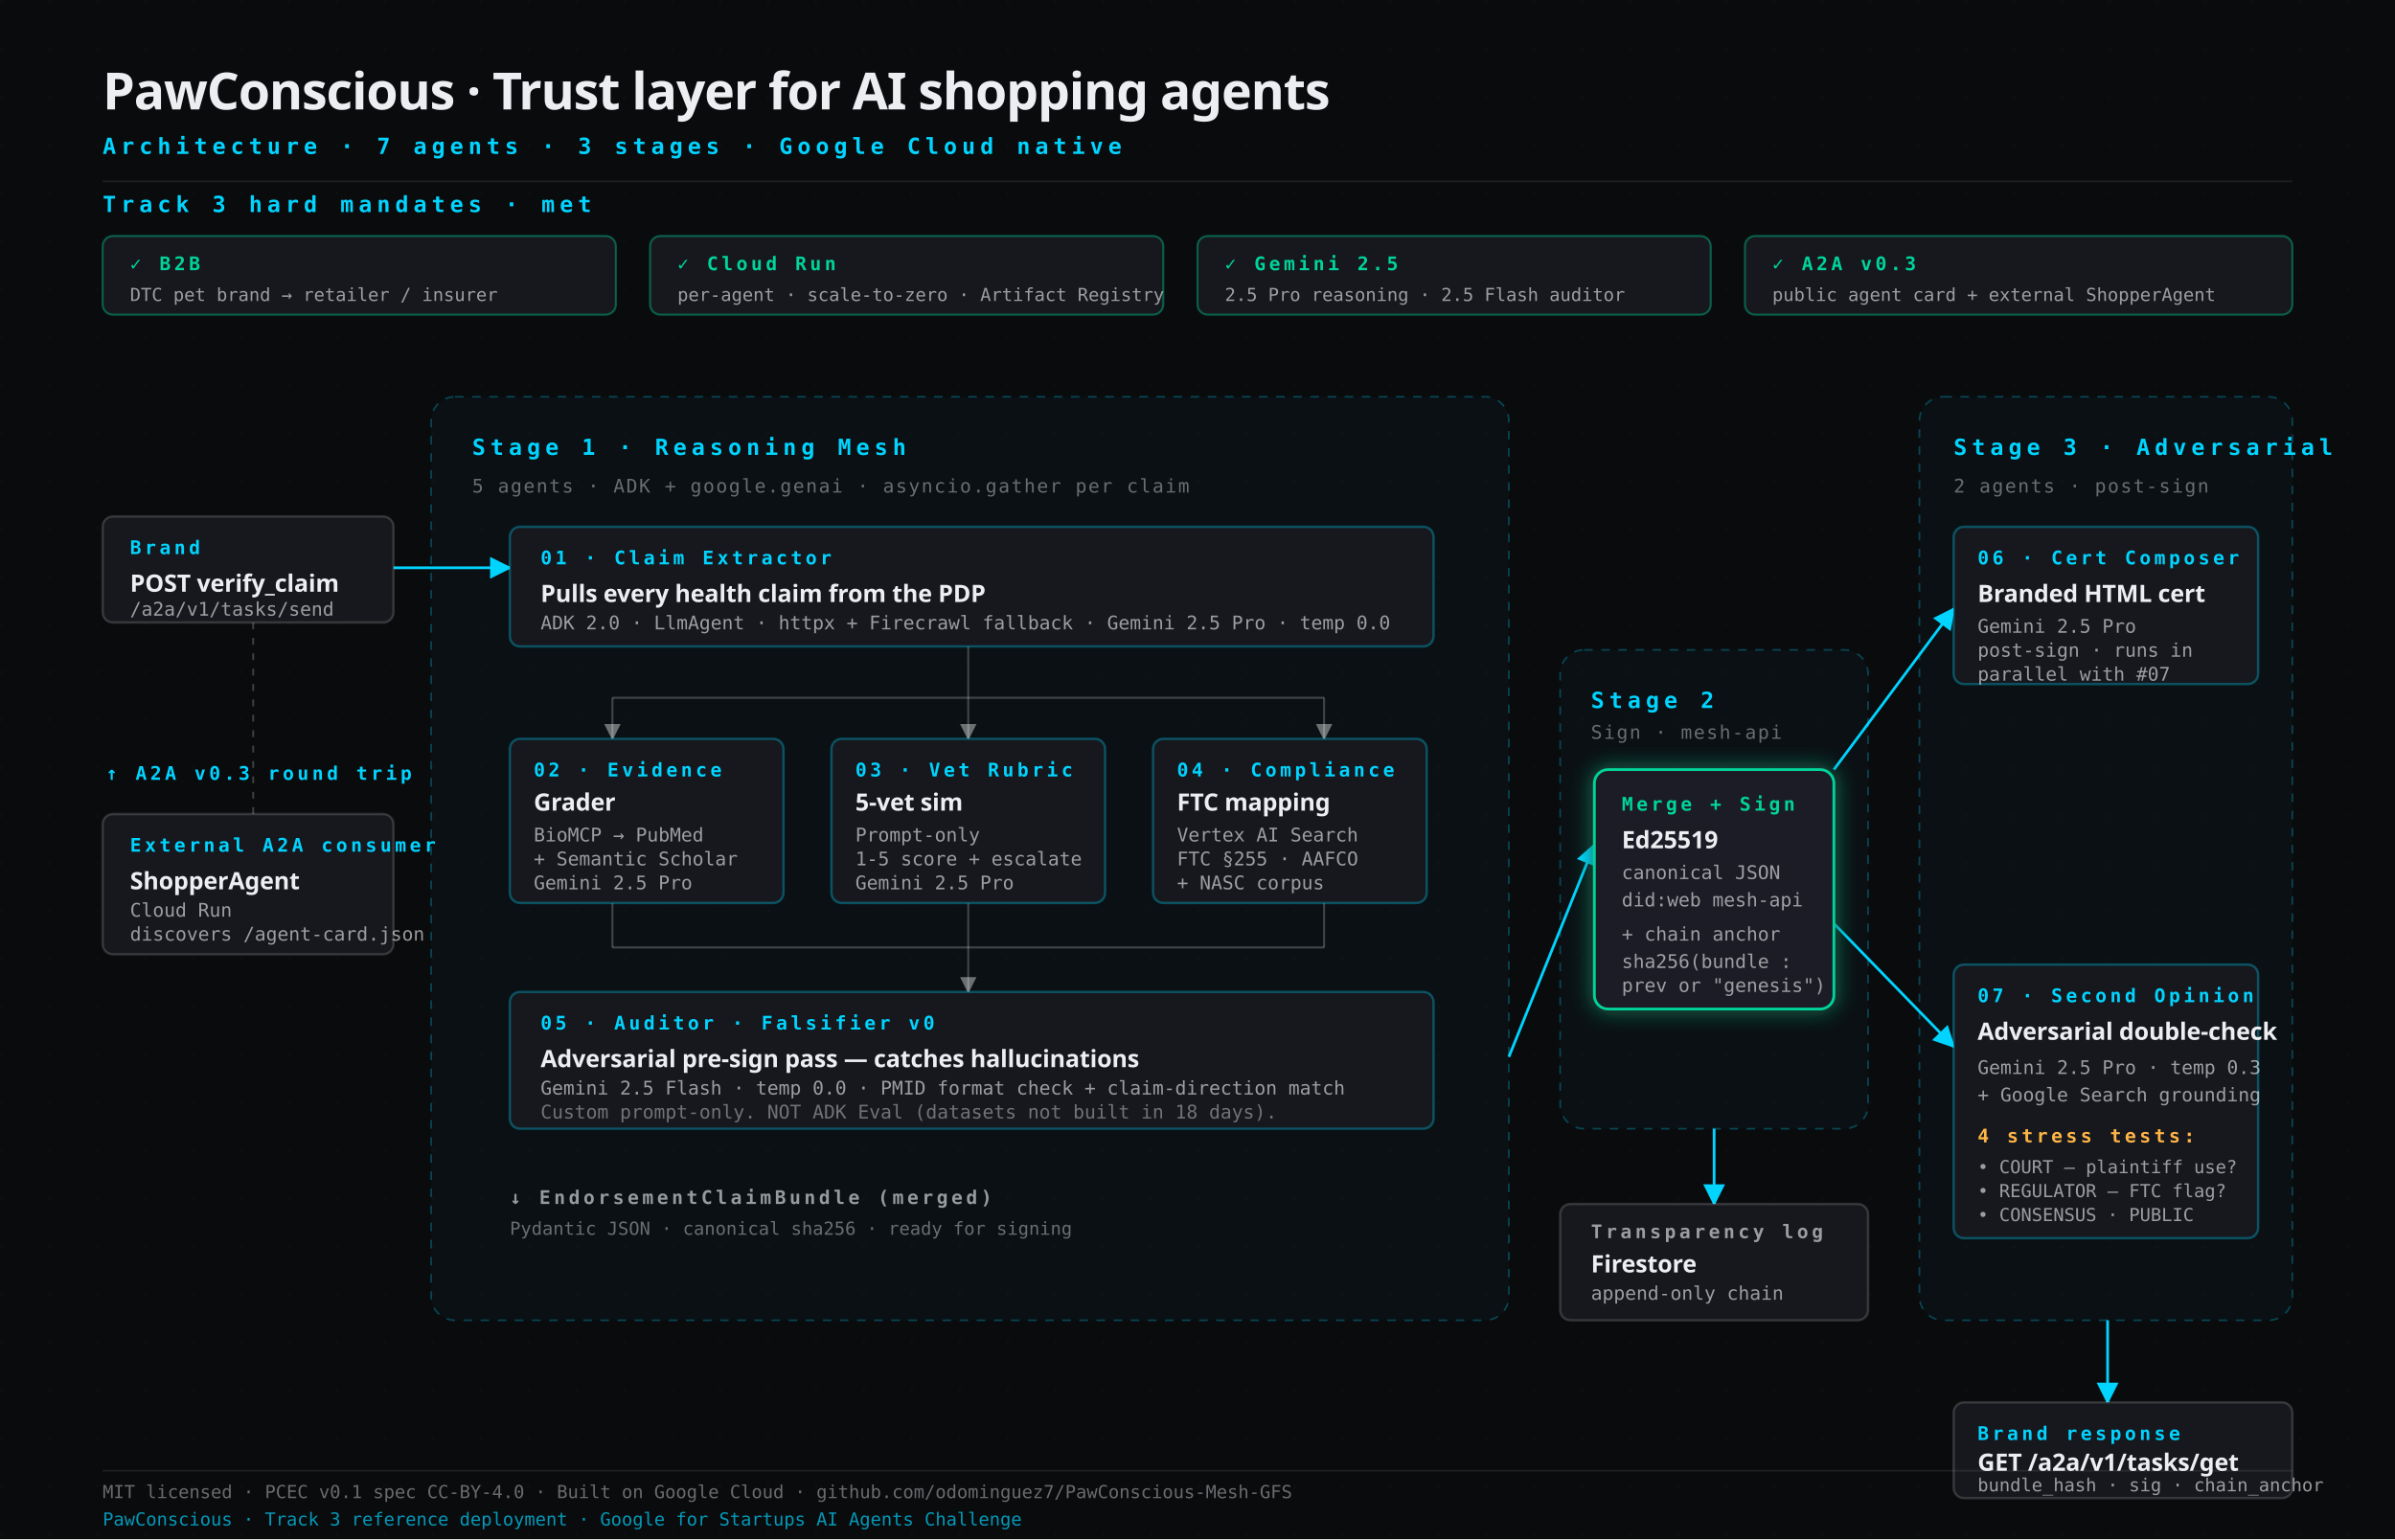
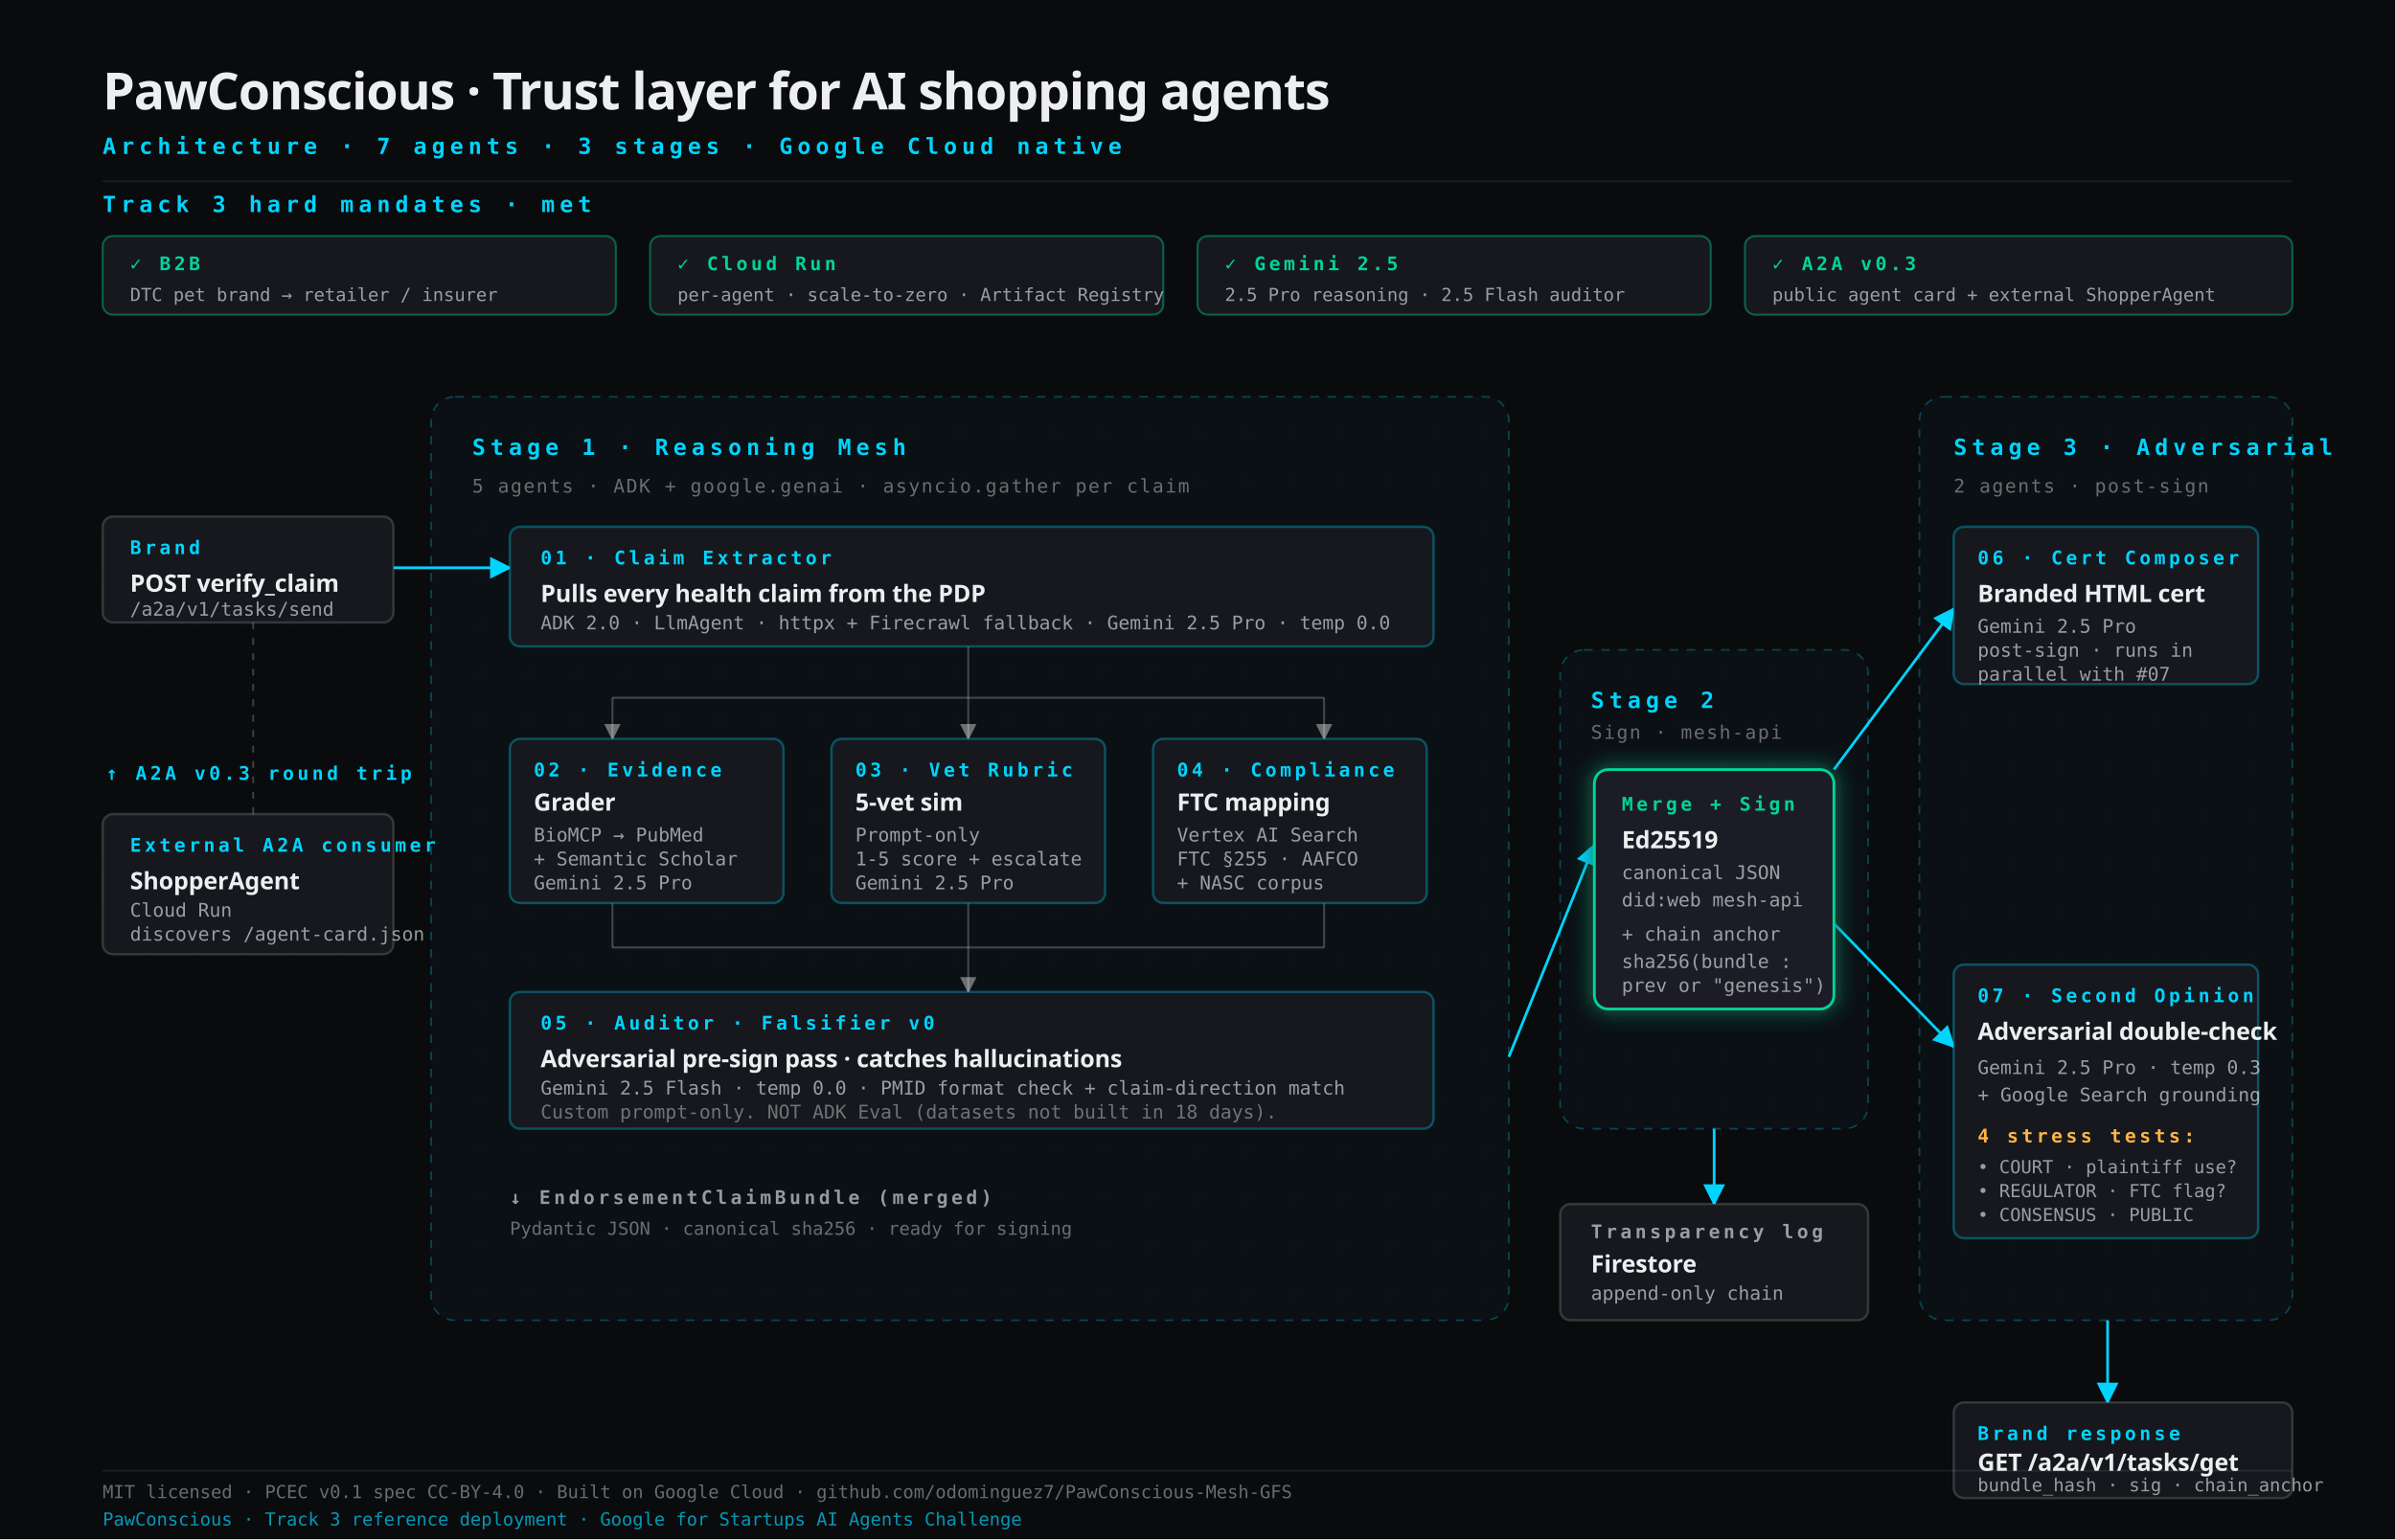
<svg xmlns="http://www.w3.org/2000/svg" viewBox="0 0 1400 900" preserveAspectRatio="xMidYMid meet" font-family="Geist, ui-sans-serif, system-ui, sans-serif" role="img" aria-label="PawConscious · 7-agent, 3-stage multi-agent system on Google Cloud (ADK + Gemini 2.5 + Cloud Run + A2A v0.3 + Vertex AI Search + Google Search grounding)">
  <defs>
    <style>
      .bg          { fill: #0A0B0D; }
      .panel       { fill: #16181D; }
      .panel-2     { fill: #1C1F25; }
      .ink         { fill: #EDEEF1; }
      .muted       { fill: rgba(237,238,241,0.62); }
      .dim         { fill: rgba(237,238,241,0.42); }
      .electric    { fill: #00D4FF; }
      .moss        { fill: #00D49B; }
      .warn        { fill: #FFB446; }
      .stage-fill  { fill: rgba(0,212,255,0.025); }
      .stage-stroke{ stroke: rgba(0,212,255,0.28); stroke-dasharray: 5 5; fill: none; }
      .display     { font-family: Geist, ui-sans-serif, system-ui, sans-serif; }
      .mono        { font-family: "JetBrains Mono", ui-monospace, monospace; }
      .h1          { font-size: 30px; font-weight: 600; letter-spacing: -0.02em; }
      .h2          { font-size: 13px; font-weight: 700; letter-spacing: 0.22em; text-transform: uppercase; }
      .stage-sub   { font-size: 11px; letter-spacing: 0.08em; }
      .lbl         { font-size: 11px; font-weight: 700; letter-spacing: 0.18em; text-transform: uppercase; }
      .ttl         { font-size: 14px; font-weight: 600; letter-spacing: -0.005em; }
      .meta        { font-size: 11px; }
      .meta-sm     { font-size: 10.5px; }
      .box         { fill: #16181D; stroke: rgba(255,255,255,0.16); stroke-width: 1.4; }
      .box-agent   { fill: #16181D; stroke: rgba(0,212,255,0.32); stroke-width: 1.4; }
      .box-sign    { fill: #1C1F25; stroke: #00D49B; stroke-width: 1.6; }
      .edge        { stroke: rgba(255,255,255,0.22); stroke-width: 1.2; fill: none; }
      .edge-flow   { stroke: #00D4FF; stroke-width: 1.6; fill: none; }
      .edge-dash   { stroke: rgba(255,255,255,0.22); stroke-width: 1.1; stroke-dasharray: 4 5; fill: none; }
    </style>
    <marker id="arr-mute" viewBox="0 0 10 10" refX="9" refY="5" markerWidth="8" markerHeight="8" orient="auto-start-reverse">
      <path d="M0,0 L10,5 L0,10 z" fill="rgba(255,255,255,0.4)" />
    </marker>
    <marker id="arr-flow" viewBox="0 0 10 10" refX="9" refY="5" markerWidth="8" markerHeight="8" orient="auto-start-reverse">
      <path d="M0,0 L10,5 L0,10 z" fill="#00D4FF" />
    </marker>
    <filter id="signing-glow" x="-50%" y="-50%" width="200%" height="200%">
      <feGaussianBlur stdDeviation="6" result="blur" />
      <feMerge>
        <feMergeNode in="blur" />
        <feMergeNode in="SourceGraphic" />
      </feMerge>
    </filter>
  </defs>
  <rect width="1400" height="900" class="bg" />
  <g opacity="0.5">
    <pattern id="dotgrid" x="0" y="0" width="28" height="28" patternUnits="userSpaceOnUse">
      <circle cx="1" cy="1" r="1" fill="rgba(255,255,255,0.025)" />
    </pattern>
    <rect x="0" y="0" width="1400" height="900" fill="url(#dotgrid)" />
  </g>
  <g>
    <text x="60" y="64" class="display h1 ink">PawConscious · Trust layer for AI shopping agents</text>
    <text x="60" y="90" class="mono h2 electric">Architecture · 7 agents · 3 stages · Google Cloud native</text>
    <line x1="60" y1="106" x2="1340" y2="106" stroke="rgba(255,255,255,0.08)" />
  </g>
  <g transform="translate(60, 124)">
    <text x="0" y="0" class="mono h2 electric">Track 3 hard mandates · met</text>
    <g transform="translate(0, 14)">
      <rect width="300" height="46" rx="6" class="panel" stroke="rgba(0,212,155,0.4)" stroke-width="1.2" />
      <text x="16" y="20" class="mono lbl moss">✓ B2B</text>
      <text x="16" y="38" class="mono meta-sm muted">DTC pet brand → retailer / insurer</text>
    </g>
    <g transform="translate(320, 14)">
      <rect width="300" height="46" rx="6" class="panel" stroke="rgba(0,212,155,0.4)" stroke-width="1.2" />
      <text x="16" y="20" class="mono lbl moss">✓ Cloud Run</text>
      <text x="16" y="38" class="mono meta-sm muted">per-agent · scale-to-zero · Artifact Registry</text>
    </g>
    <g transform="translate(640, 14)">
      <rect width="300" height="46" rx="6" class="panel" stroke="rgba(0,212,155,0.4)" stroke-width="1.2" />
      <text x="16" y="20" class="mono lbl moss">✓ Gemini 2.5</text>
      <text x="16" y="38" class="mono meta-sm muted">2.5 Pro reasoning · 2.5 Flash auditor</text>
    </g>
    <g transform="translate(960, 14)">
      <rect width="320" height="46" rx="6" class="panel" stroke="rgba(0,212,155,0.4)" stroke-width="1.2" />
      <text x="16" y="20" class="mono lbl moss">✓ A2A v0.3</text>
      <text x="16" y="38" class="mono meta-sm muted">public agent card + external ShopperAgent</text>
    </g>
  </g>
  <g transform="translate(0,0)">
    <rect x="252" y="232" width="630" height="540" rx="14" class="stage-fill" />
    <rect x="252" y="232" width="630" height="540" rx="14" class="stage-stroke" />
    <text x="276" y="266" class="mono h2 electric">Stage 1 · Reasoning Mesh</text>
    <text x="276" y="288" class="mono stage-sub dim">5 agents · ADK + google.genai · asyncio.gather per claim</text>
    <rect x="912" y="380" width="180" height="280" rx="14" class="stage-fill" />
    <rect x="912" y="380" width="180" height="280" rx="14" class="stage-stroke" />
    <text x="930" y="414" class="mono h2 electric">Stage 2</text>
    <text x="930" y="432" class="mono stage-sub dim">Sign · mesh-api</text>
    <rect x="1122" y="232" width="218" height="540" rx="14" class="stage-fill" />
    <rect x="1122" y="232" width="218" height="540" rx="14" class="stage-stroke" />
    <text x="1142" y="266" class="mono h2 electric">Stage 3 · Adversarial</text>
    <text x="1142" y="288" class="mono stage-sub dim">2 agents · post-sign</text>
  </g>
  <g>
    <line x1="230" y1="332" x2="298" y2="332" class="edge-flow" marker-end="url(#arr-flow)" />
    <line x1="566" y1="378" x2="566" y2="408" class="edge" />
    <line x1="358" y1="408" x2="774" y2="408" class="edge" />
    <line x1="358" y1="408" x2="358" y2="432" class="edge" marker-end="url(#arr-mute)" />
    <line x1="566" y1="408" x2="566" y2="432" class="edge" marker-end="url(#arr-mute)" />
    <line x1="774" y1="408" x2="774" y2="432" class="edge" marker-end="url(#arr-mute)" />
    <line x1="358" y1="528" x2="358" y2="554" class="edge" />
    <line x1="566" y1="528" x2="566" y2="554" class="edge" />
    <line x1="774" y1="528" x2="774" y2="554" class="edge" />
    <line x1="358" y1="554" x2="774" y2="554" class="edge" />
    <line x1="566" y1="554" x2="566" y2="580" class="edge" marker-end="url(#arr-mute)" />
    <line x1="882" y1="618" x2="932" y2="494" class="edge-flow" marker-end="url(#arr-flow)" />
    <line x1="1072" y1="450" x2="1142" y2="356" class="edge-flow" marker-end="url(#arr-flow)" />
    <line x1="1072" y1="540" x2="1142" y2="612" class="edge-flow" marker-end="url(#arr-flow)" />
    <line x1="148" y1="476" x2="148" y2="350" class="edge-dash" />
    <line x1="148" y1="350" x2="218" y2="332" class="edge-dash" marker-end="url(#arr-mute)" />
    <line x1="1232" y1="772" x2="1232" y2="820" class="edge-flow" marker-end="url(#arr-flow)" />
    <line x1="1002" y1="660" x2="1002" y2="704" class="edge-flow" marker-end="url(#arr-flow)" />
  </g>
  <g>
    <rect x="60" y="302" width="170" height="62" rx="6" class="box" />
    <text x="76" y="324" class="mono lbl electric">Brand</text>
    <text x="76" y="346" class="display ttl ink">POST verify_claim</text>
    <text x="76" y="360" class="mono meta muted">/a2a/v1/tasks/send</text>
    <rect x="60" y="476" width="170" height="82" rx="6" class="box" />
    <text x="76" y="498" class="mono lbl electric">External A2A consumer</text>
    <text x="76" y="520" class="display ttl ink">ShopperAgent</text>
    <text x="76" y="536" class="mono meta muted">Cloud Run</text>
    <text x="76" y="550" class="mono meta muted">discovers /agent-card.json</text>
    <text x="62" y="456" class="mono lbl electric" font-size="10">↑ A2A v0.3 round trip</text>
  </g>
  <g transform="translate(298, 308)">
    <rect width="540" height="70" rx="6" class="box-agent" />
    <text x="18" y="22" class="mono lbl electric">01 · Claim Extractor</text>
    <text x="18" y="44" class="display ttl ink">Pulls every health claim from the PDP</text>
    <text x="18" y="60" class="mono meta muted">ADK 2.0 · LlmAgent · httpx + Firecrawl fallback · Gemini 2.5 Pro · temp 0.0</text>
  </g>
  <g transform="translate(298, 432)">
    <rect width="160" height="96" rx="6" class="box-agent" />
    <text x="14" y="22" class="mono lbl electric">02 · Evidence</text>
    <text x="14" y="42" class="display ttl ink">Grader</text>
    <text x="14" y="60" class="mono meta muted">BioMCP → PubMed</text>
    <text x="14" y="74" class="mono meta muted">+ Semantic Scholar</text>
    <text x="14" y="88" class="mono meta muted">Gemini 2.5 Pro</text>
  </g>
  <g transform="translate(486, 432)">
    <rect width="160" height="96" rx="6" class="box-agent" />
    <text x="14" y="22" class="mono lbl electric">03 · Vet Rubric</text>
    <text x="14" y="42" class="display ttl ink">5-vet sim</text>
    <text x="14" y="60" class="mono meta muted">Prompt-only</text>
    <text x="14" y="74" class="mono meta muted">1-5 score + escalate</text>
    <text x="14" y="88" class="mono meta muted">Gemini 2.5 Pro</text>
  </g>
  <g transform="translate(674, 432)">
    <rect width="160" height="96" rx="6" class="box-agent" />
    <text x="14" y="22" class="mono lbl electric">04 · Compliance</text>
    <text x="14" y="42" class="display ttl ink">FTC mapping</text>
    <text x="14" y="60" class="mono meta muted">Vertex AI Search</text>
    <text x="14" y="74" class="mono meta muted">FTC §255 · AAFCO</text>
    <text x="14" y="88" class="mono meta muted">+ NASC corpus</text>
  </g>
  <g transform="translate(298, 580)">
    <rect width="540" height="80" rx="6" class="box-agent" />
    <text x="18" y="22" class="mono lbl electric">05 · Auditor · Falsifier v0</text>
-     <text x="18" y="44" class="display ttl ink">Adversarial pre-sign pass — catches hallucinations</text>
+     <text x="18" y="44" class="display ttl ink">Adversarial pre-sign pass · catches hallucinations</text>
    <text x="18" y="60" class="mono meta muted">Gemini 2.5 Flash · temp 0.0 · PMID format check + claim-direction match</text>
    <text x="18" y="74" class="mono meta dim">Custom prompt-only. NOT ADK Eval (datasets not built in 18 days).</text>
  </g>
  <g>
    <text x="298" y="704" class="mono lbl muted">↓ EndorsementClaimBundle (merged)</text>
    <text x="298" y="722" class="mono meta-sm dim">Pydantic JSON · canonical sha256 · ready for signing</text>
  </g>
  <g filter="url(#signing-glow)">
    <rect x="932" y="450" width="140" height="140" rx="8" class="box-sign" />
  </g>
  <g transform="translate(932, 450)">
    <text x="16" y="24" class="mono lbl moss">Merge + Sign</text>
    <text x="16" y="46" class="display ttl ink">Ed25519</text>
    <text x="16" y="64" class="mono meta muted">canonical JSON</text>
    <text x="16" y="80" class="mono meta muted">did:web mesh-api</text>
    <text x="16" y="100" class="mono meta muted">+ chain anchor</text>
    <text x="16" y="116" class="mono meta muted">sha256(bundle :</text>
    <text x="16" y="130" class="mono meta muted">prev or "genesis")</text>
  </g>
  <g>
    <rect x="912" y="704" width="180" height="68" rx="6" class="box" />
    <text x="930" y="724" class="mono lbl muted">Transparency log</text>
    <text x="930" y="744" class="display ttl ink">Firestore</text>
    <text x="930" y="760" class="mono meta muted">append-only chain</text>
  </g>
  <g transform="translate(1142, 308)">
    <rect width="178" height="92" rx="6" class="box-agent" />
    <text x="14" y="22" class="mono lbl electric">06 · Cert Composer</text>
    <text x="14" y="44" class="display ttl ink">Branded HTML cert</text>
    <text x="14" y="62" class="mono meta muted">Gemini 2.5 Pro</text>
    <text x="14" y="76" class="mono meta muted">post-sign · runs in</text>
    <text x="14" y="90" class="mono meta muted">parallel with #07</text>
  </g>
  <g transform="translate(1142, 564)">
    <rect width="178" height="160" rx="6" class="box-agent" />
    <text x="14" y="22" class="mono lbl electric">07 · Second Opinion</text>
    <text x="14" y="44" class="display ttl ink">Adversarial double-check</text>
    <text x="14" y="64" class="mono meta muted">Gemini 2.5 Pro · temp 0.3</text>
    <text x="14" y="80" class="mono meta muted">+ Google Search grounding</text>
    <text x="14" y="104" class="mono lbl warn">4 stress tests:</text>
-     <text x="14" y="122" class="mono meta-sm muted">• COURT — plaintiff use?</text>
-     <text x="14" y="136" class="mono meta-sm muted">• REGULATOR — FTC flag?</text>
+     <text x="14" y="122" class="mono meta-sm muted">• COURT · plaintiff use?</text>
+     <text x="14" y="136" class="mono meta-sm muted">• REGULATOR · FTC flag?</text>
    <text x="14" y="150" class="mono meta-sm muted">• CONSENSUS · PUBLIC</text>
  </g>
  <g transform="translate(1142, 820)">
    <rect width="198" height="56" rx="6" class="box" />
    <text x="14" y="22" class="mono lbl electric">Brand response</text>
    <text x="14" y="40" class="display ttl ink">GET /a2a/v1/tasks/get</text>
    <text x="14" y="52" class="mono meta-sm muted">bundle_hash · sig · chain_anchor</text>
  </g>
  <g transform="translate(60, 870)">
    <line x1="0" y1="-10" x2="1280" y2="-10" stroke="rgba(255,255,255,0.08)" />
    <text x="0" y="6" class="mono meta-sm dim">MIT licensed · PCEC v0.1 spec CC-BY-4.0 · Built on Google Cloud · github.com/odominguez7/PawConscious-Mesh-GFS</text>
    <text x="0" y="22" class="mono meta-sm electric" opacity="0.7">PawConscious · Track 3 reference deployment · Google for Startups AI Agents Challenge</text>
  </g>
</svg>
